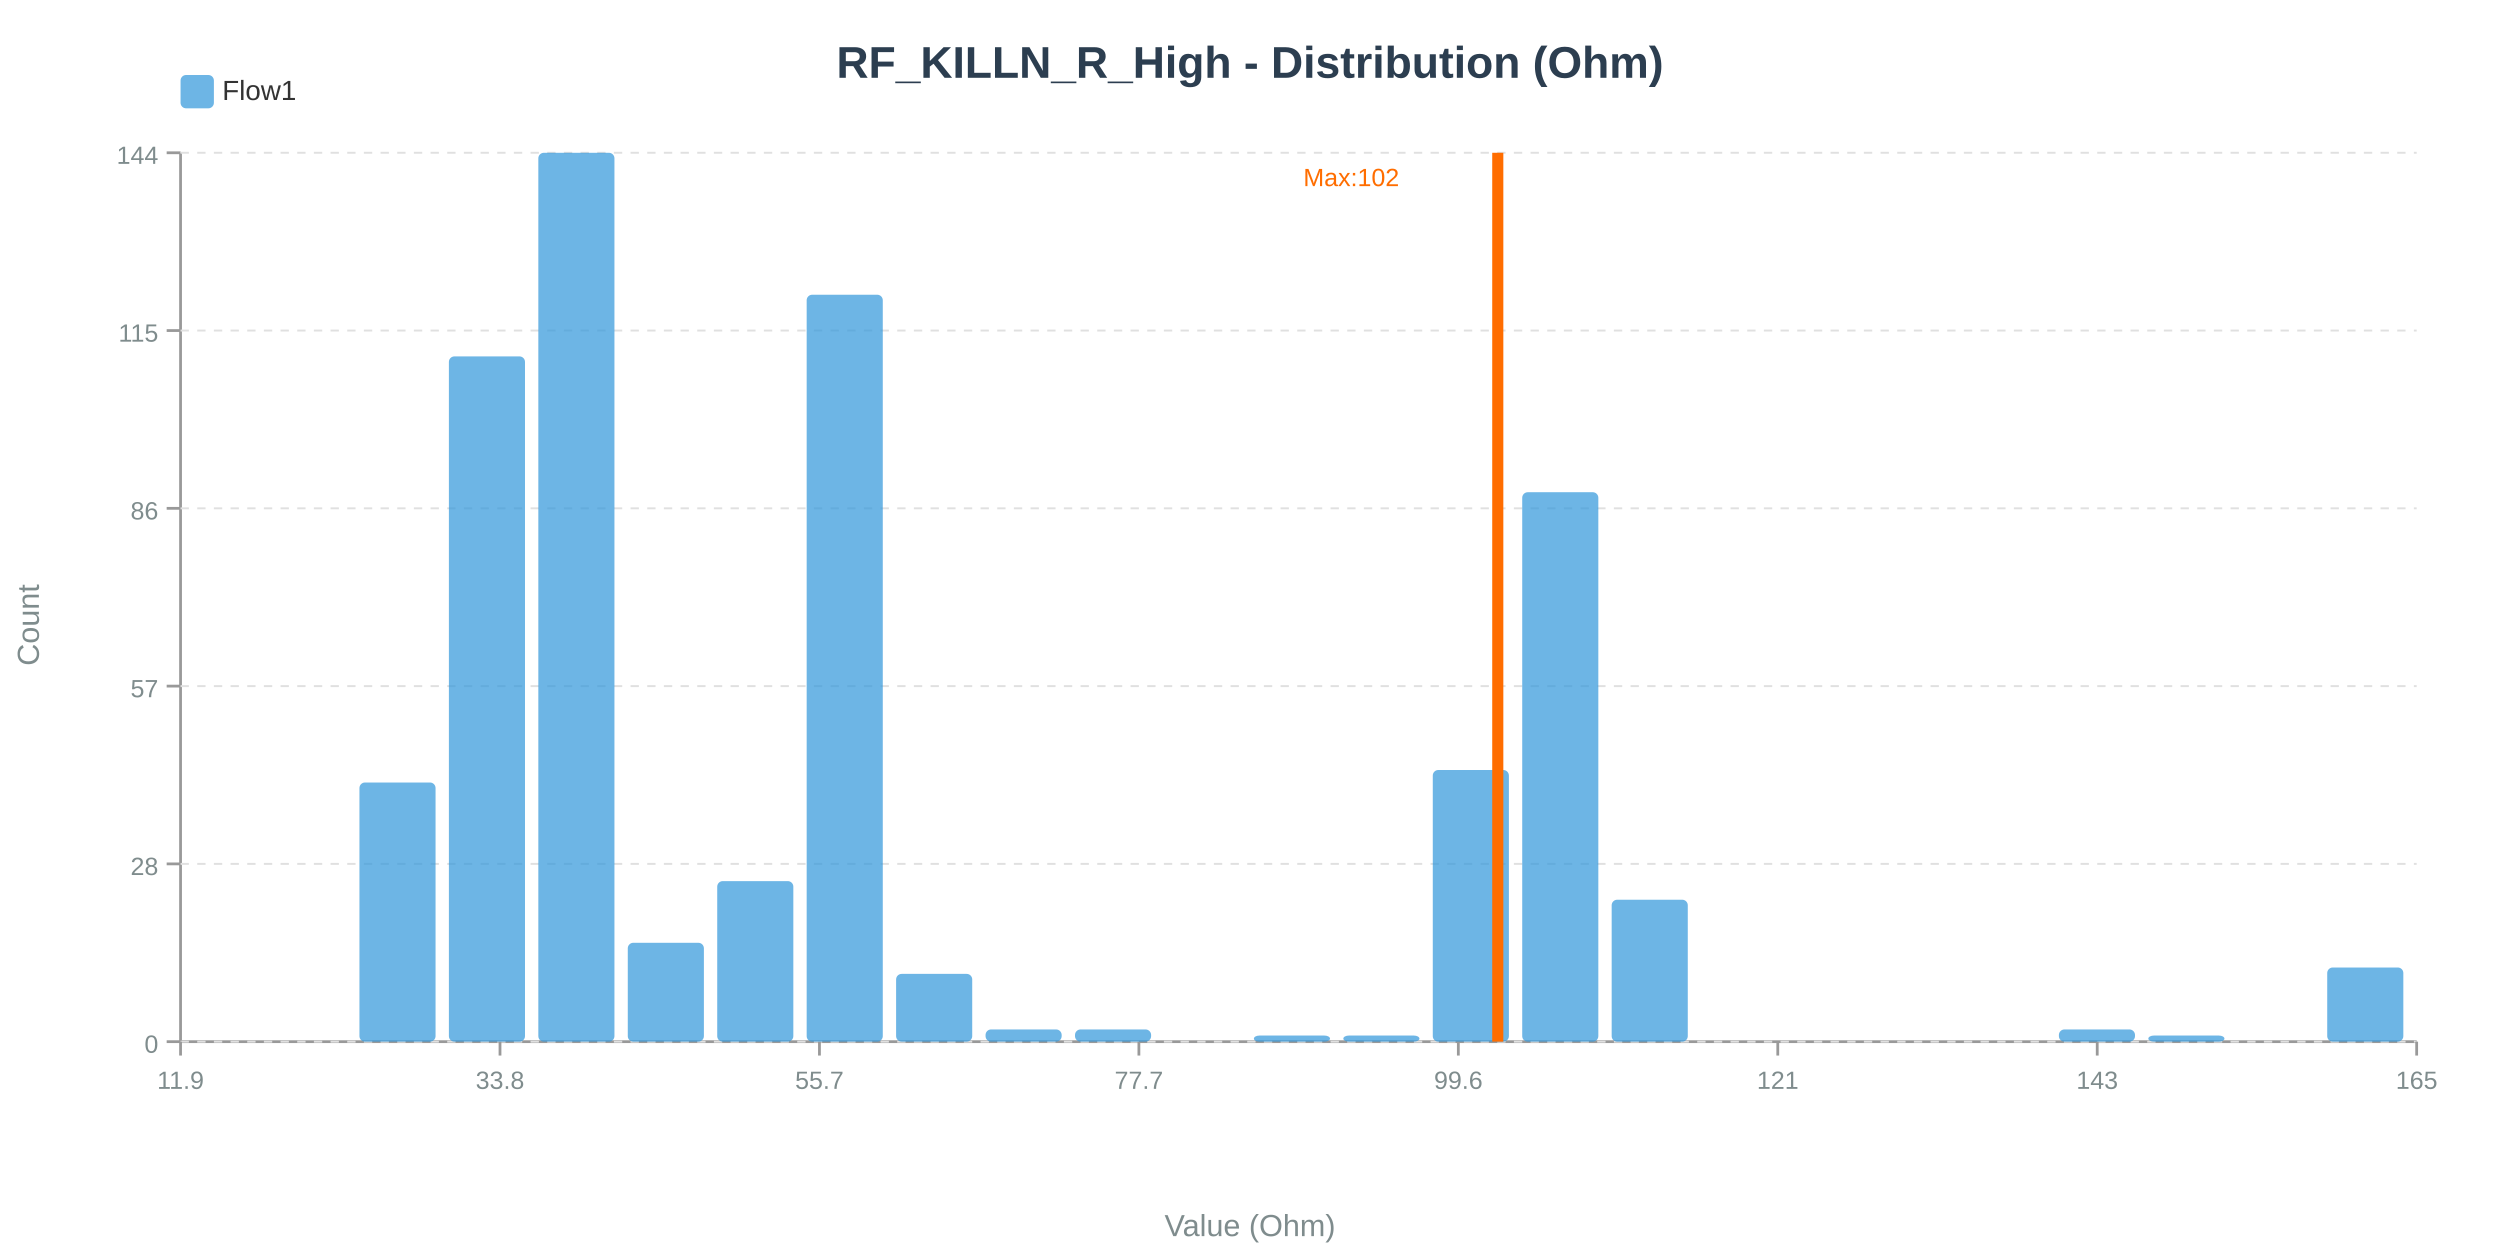
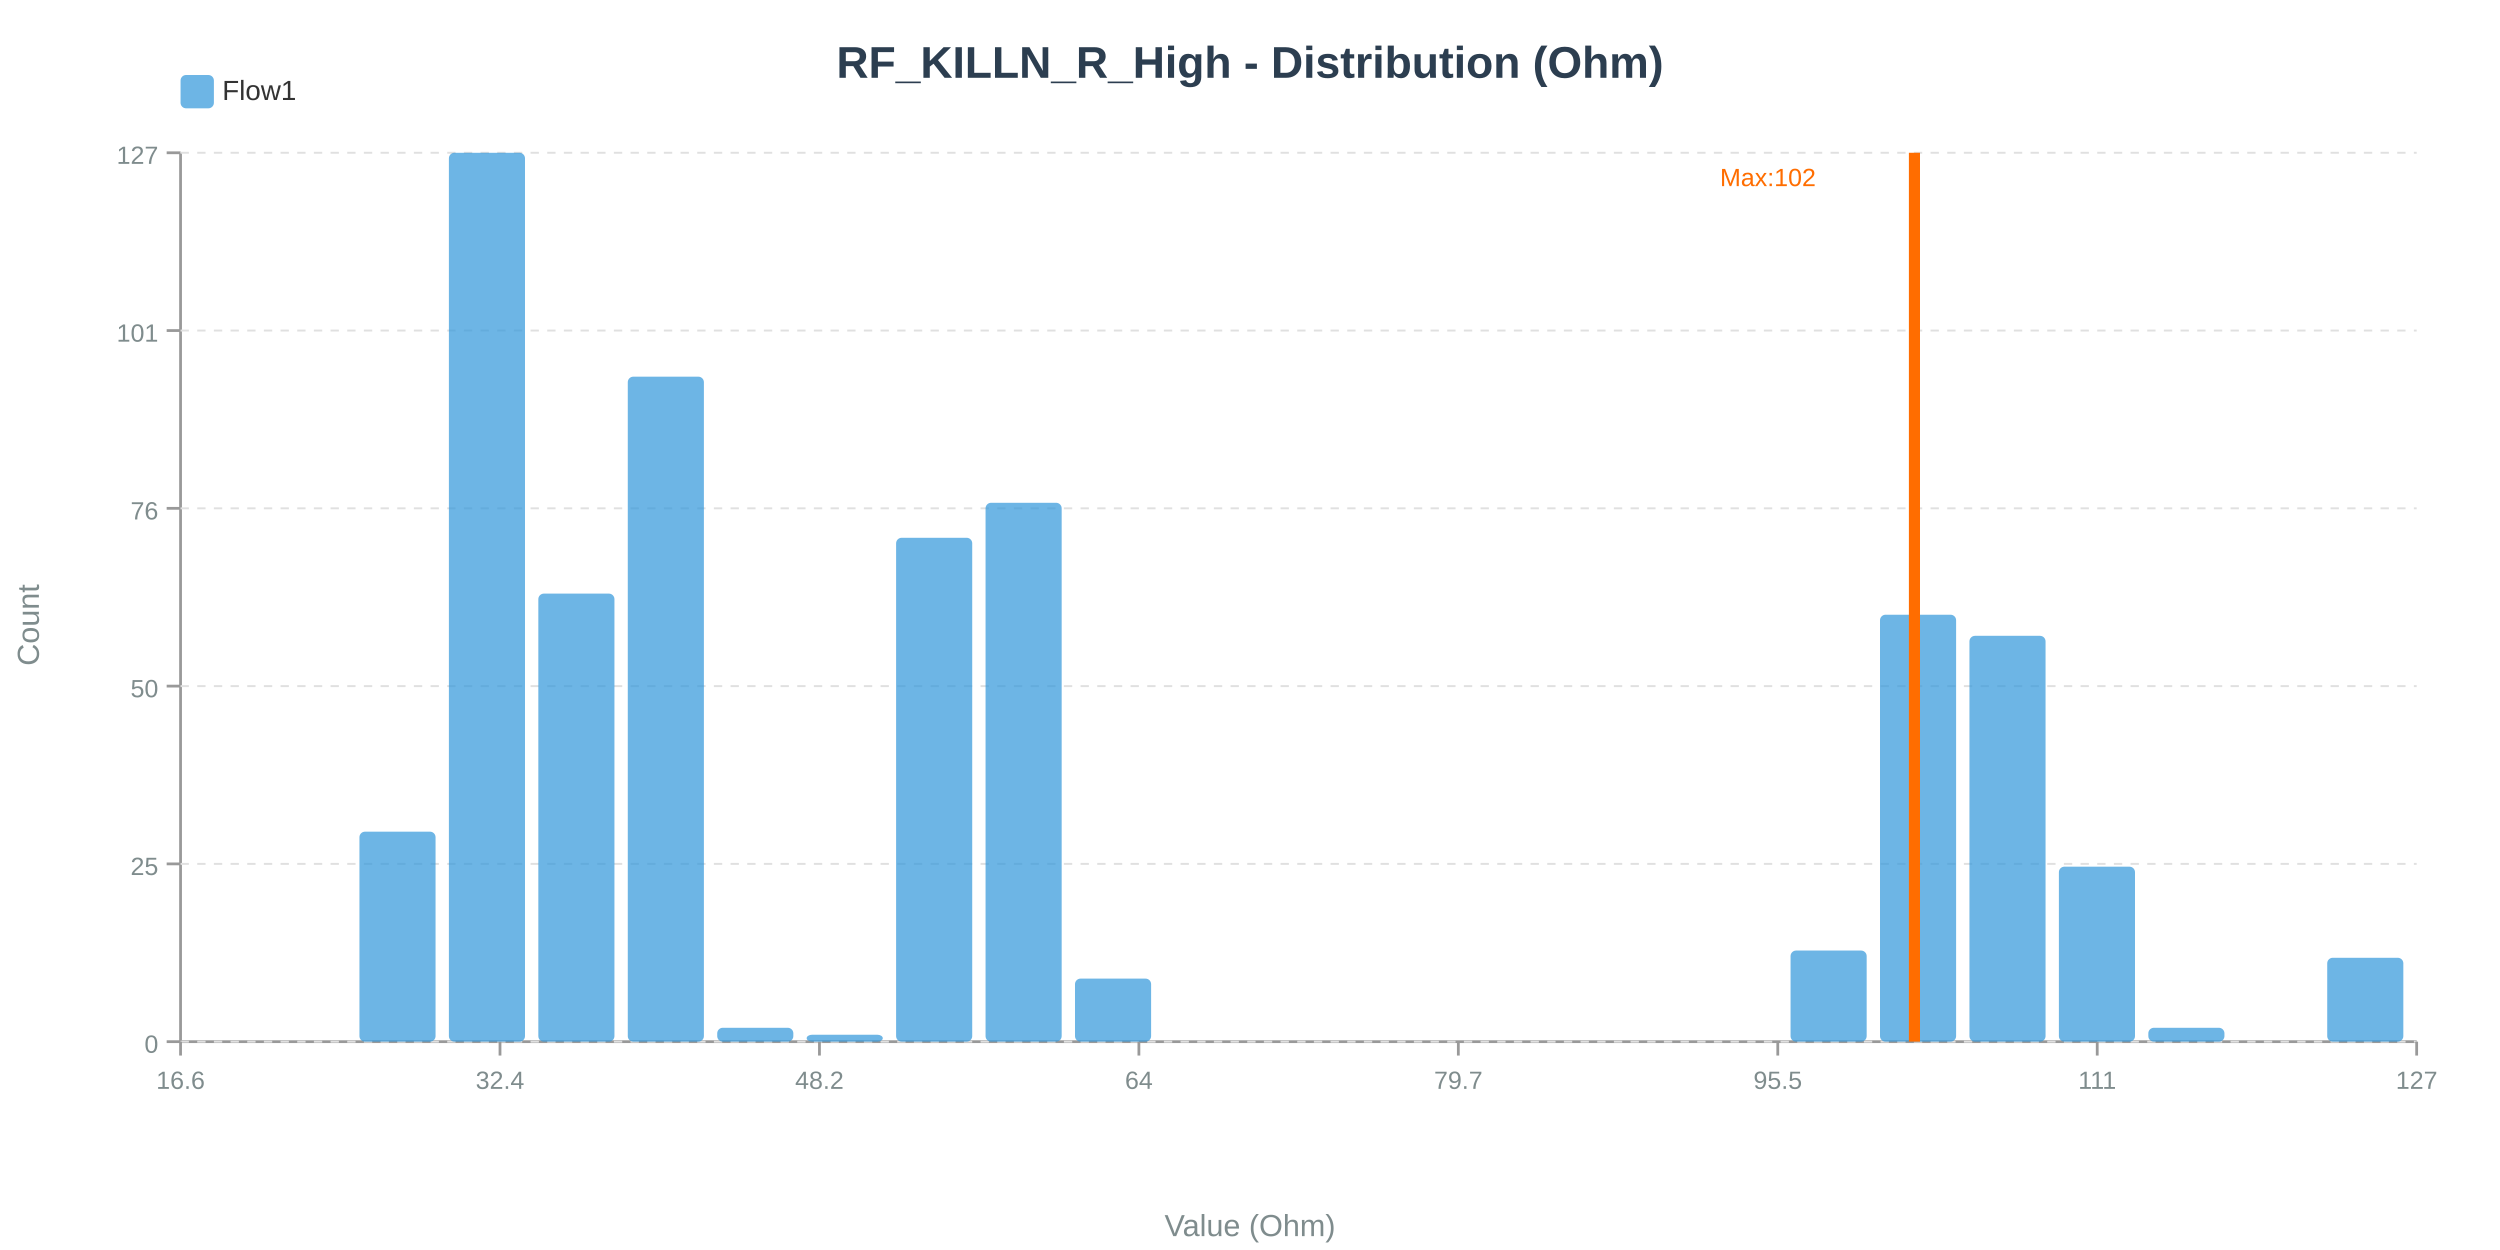
<svg xmlns="http://www.w3.org/2000/svg" width="900" height="450" viewBox="0 0 900 450">
  <rect width="900" height="450" fill="#ffffff" />
  <text x="450.0" y="28.0" font-size="16" font-weight="bold" text-anchor="middle" fill="#2c3e50" font-family="Arial,sans-serif">RF_KILLN_R_High - Distribution (Ohm)</text>
  <line x1="65.0" y1="375.0" x2="870.0" y2="375.0" stroke="#999" stroke-width="1" />
  <line x1="65.0" y1="55.0" x2="65.0" y2="375.0" stroke="#999" stroke-width="1" />
  <line x1="60.0" y1="375.0" x2="65.0" y2="375.0" stroke="#999" stroke-width="1" />
  <line x1="65.0" y1="375.0" x2="870.0" y2="375.0" stroke="#e0e0e0" stroke-width="0.7" stroke-dasharray="3,3" />
  <text x="57.0" y="379.0" font-size="9" font-weight="normal" text-anchor="end" fill="#7f8c8d" font-family="Arial,sans-serif">0</text>
  <line x1="60.0" y1="311.0" x2="65.0" y2="311.0" stroke="#999" stroke-width="1" />
  <line x1="65.0" y1="311.0" x2="870.0" y2="311.0" stroke="#e0e0e0" stroke-width="0.7" stroke-dasharray="3,3" />
-   <text x="57.0" y="315.0" font-size="9" font-weight="normal" text-anchor="end" fill="#7f8c8d" font-family="Arial,sans-serif">28</text>
+   <text x="57.0" y="315.0" font-size="9" font-weight="normal" text-anchor="end" fill="#7f8c8d" font-family="Arial,sans-serif">25</text>
  <line x1="60.0" y1="247.0" x2="65.0" y2="247.0" stroke="#999" stroke-width="1" />
  <line x1="65.0" y1="247.0" x2="870.0" y2="247.0" stroke="#e0e0e0" stroke-width="0.7" stroke-dasharray="3,3" />
-   <text x="57.0" y="251.0" font-size="9" font-weight="normal" text-anchor="end" fill="#7f8c8d" font-family="Arial,sans-serif">57</text>
+   <text x="57.0" y="251.0" font-size="9" font-weight="normal" text-anchor="end" fill="#7f8c8d" font-family="Arial,sans-serif">50</text>
  <line x1="60.0" y1="183.0" x2="65.0" y2="183.0" stroke="#999" stroke-width="1" />
  <line x1="65.0" y1="183.0" x2="870.0" y2="183.0" stroke="#e0e0e0" stroke-width="0.7" stroke-dasharray="3,3" />
-   <text x="57.0" y="187.0" font-size="9" font-weight="normal" text-anchor="end" fill="#7f8c8d" font-family="Arial,sans-serif">86</text>
+   <text x="57.0" y="187.0" font-size="9" font-weight="normal" text-anchor="end" fill="#7f8c8d" font-family="Arial,sans-serif">76</text>
  <line x1="60.0" y1="119.0" x2="65.0" y2="119.0" stroke="#999" stroke-width="1" />
  <line x1="65.0" y1="119.0" x2="870.0" y2="119.0" stroke="#e0e0e0" stroke-width="0.7" stroke-dasharray="3,3" />
-   <text x="57.0" y="123.0" font-size="9" font-weight="normal" text-anchor="end" fill="#7f8c8d" font-family="Arial,sans-serif">115</text>
+   <text x="57.0" y="123.0" font-size="9" font-weight="normal" text-anchor="end" fill="#7f8c8d" font-family="Arial,sans-serif">101</text>
  <line x1="60.0" y1="55.0" x2="65.0" y2="55.0" stroke="#999" stroke-width="1" />
  <line x1="65.0" y1="55.0" x2="870.0" y2="55.0" stroke="#e0e0e0" stroke-width="0.7" stroke-dasharray="3,3" />
-   <text x="57.0" y="59.0" font-size="9" font-weight="normal" text-anchor="end" fill="#7f8c8d" font-family="Arial,sans-serif">144</text>
+   <text x="57.0" y="59.0" font-size="9" font-weight="normal" text-anchor="end" fill="#7f8c8d" font-family="Arial,sans-serif">127</text>
  <line x1="65.0" y1="375.0" x2="65.0" y2="380.0" stroke="#999" stroke-width="1" />
-   <text x="65.0" y="392.0" font-size="9" font-weight="normal" text-anchor="middle" fill="#7f8c8d" font-family="Arial,sans-serif">11.9</text>
+   <text x="65.0" y="392.0" font-size="9" font-weight="normal" text-anchor="middle" fill="#7f8c8d" font-family="Arial,sans-serif">16.6</text>
  <line x1="180.0" y1="375.0" x2="180.0" y2="380.0" stroke="#999" stroke-width="1" />
-   <text x="180.0" y="392.0" font-size="9" font-weight="normal" text-anchor="middle" fill="#7f8c8d" font-family="Arial,sans-serif">33.8</text>
+   <text x="180.0" y="392.0" font-size="9" font-weight="normal" text-anchor="middle" fill="#7f8c8d" font-family="Arial,sans-serif">32.4</text>
  <line x1="295.0" y1="375.0" x2="295.0" y2="380.0" stroke="#999" stroke-width="1" />
-   <text x="295.0" y="392.0" font-size="9" font-weight="normal" text-anchor="middle" fill="#7f8c8d" font-family="Arial,sans-serif">55.7</text>
+   <text x="295.0" y="392.0" font-size="9" font-weight="normal" text-anchor="middle" fill="#7f8c8d" font-family="Arial,sans-serif">48.2</text>
  <line x1="410.0" y1="375.0" x2="410.0" y2="380.0" stroke="#999" stroke-width="1" />
-   <text x="410.0" y="392.0" font-size="9" font-weight="normal" text-anchor="middle" fill="#7f8c8d" font-family="Arial,sans-serif">77.7</text>
+   <text x="410.0" y="392.0" font-size="9" font-weight="normal" text-anchor="middle" fill="#7f8c8d" font-family="Arial,sans-serif">64</text>
  <line x1="525.0" y1="375.0" x2="525.0" y2="380.0" stroke="#999" stroke-width="1" />
-   <text x="525.0" y="392.0" font-size="9" font-weight="normal" text-anchor="middle" fill="#7f8c8d" font-family="Arial,sans-serif">99.6</text>
+   <text x="525.0" y="392.0" font-size="9" font-weight="normal" text-anchor="middle" fill="#7f8c8d" font-family="Arial,sans-serif">79.7</text>
  <line x1="640.0" y1="375.0" x2="640.0" y2="380.0" stroke="#999" stroke-width="1" />
-   <text x="640.0" y="392.0" font-size="9" font-weight="normal" text-anchor="middle" fill="#7f8c8d" font-family="Arial,sans-serif">121</text>
+   <text x="640.0" y="392.0" font-size="9" font-weight="normal" text-anchor="middle" fill="#7f8c8d" font-family="Arial,sans-serif">95.5</text>
  <line x1="755.0" y1="375.0" x2="755.0" y2="380.0" stroke="#999" stroke-width="1" />
-   <text x="755.0" y="392.0" font-size="9" font-weight="normal" text-anchor="middle" fill="#7f8c8d" font-family="Arial,sans-serif">143</text>
+   <text x="755.0" y="392.0" font-size="9" font-weight="normal" text-anchor="middle" fill="#7f8c8d" font-family="Arial,sans-serif">111</text>
  <line x1="870.0" y1="375.0" x2="870.0" y2="380.0" stroke="#999" stroke-width="1" />
-   <text x="870.0" y="392.0" font-size="9" font-weight="normal" text-anchor="middle" fill="#7f8c8d" font-family="Arial,sans-serif">165</text>
+   <text x="870.0" y="392.0" font-size="9" font-weight="normal" text-anchor="middle" fill="#7f8c8d" font-family="Arial,sans-serif">127</text>
  <text x="450.0" y="445.0" font-size="11" font-weight="normal" text-anchor="middle" fill="#7f8c8d" font-family="Arial,sans-serif">Value (Ohm)</text>
  <text x="14.0" y="225.0" font-size="11" font-weight="normal" text-anchor="middle" fill="#7f8c8d" font-family="Arial,sans-serif" transform="rotate(-90,14,225.0)">Count</text>
-   <rect x="129.4" y="281.7" width="27.4" height="93.3" fill="#3498db" stroke="none" stroke-width="1" opacity="0.72" rx="2" />
-   <rect x="161.6" y="128.3" width="27.4" height="246.7" fill="#3498db" stroke="none" stroke-width="1" opacity="0.72" rx="2" />
-   <rect x="193.8" y="55.0" width="27.4" height="320.0" fill="#3498db" stroke="none" stroke-width="1" opacity="0.72" rx="2" />
-   <rect x="226.0" y="339.4" width="27.4" height="35.6" fill="#3498db" stroke="none" stroke-width="1" opacity="0.72" rx="2" />
-   <rect x="258.2" y="317.2" width="27.4" height="57.8" fill="#3498db" stroke="none" stroke-width="1" opacity="0.72" rx="2" />
-   <rect x="290.4" y="106.1" width="27.4" height="268.9" fill="#3498db" stroke="none" stroke-width="1" opacity="0.72" rx="2" />
-   <rect x="322.6" y="350.6" width="27.4" height="24.4" fill="#3498db" stroke="none" stroke-width="1" opacity="0.72" rx="2" />
-   <rect x="354.8" y="370.6" width="27.4" height="4.4" fill="#3498db" stroke="none" stroke-width="1" opacity="0.72" rx="2" />
-   <rect x="387.0" y="370.6" width="27.4" height="4.4" fill="#3498db" stroke="none" stroke-width="1" opacity="0.72" rx="2" />
-   <rect x="451.4" y="372.8" width="27.4" height="2.2" fill="#3498db" stroke="none" stroke-width="1" opacity="0.72" rx="2" />
-   <rect x="483.6" y="372.8" width="27.4" height="2.2" fill="#3498db" stroke="none" stroke-width="1" opacity="0.72" rx="2" />
-   <rect x="515.8" y="277.2" width="27.4" height="97.8" fill="#3498db" stroke="none" stroke-width="1" opacity="0.72" rx="2" />
-   <rect x="548.0" y="177.2" width="27.4" height="197.8" fill="#3498db" stroke="none" stroke-width="1" opacity="0.72" rx="2" />
-   <rect x="580.2" y="323.9" width="27.4" height="51.1" fill="#3498db" stroke="none" stroke-width="1" opacity="0.72" rx="2" />
-   <rect x="741.2" y="370.6" width="27.4" height="4.4" fill="#3498db" stroke="none" stroke-width="1" opacity="0.72" rx="2" />
-   <rect x="773.4" y="372.8" width="27.4" height="2.2" fill="#3498db" stroke="none" stroke-width="1" opacity="0.72" rx="2" />
-   <rect x="837.8" y="348.3" width="27.4" height="26.7" fill="#3498db" stroke="none" stroke-width="1" opacity="0.72" rx="2" />
+   <rect x="129.4" y="299.4" width="27.4" height="75.6" fill="#3498db" stroke="none" stroke-width="1" opacity="0.72" rx="2" />
+   <rect x="161.6" y="55.0" width="27.4" height="320.0" fill="#3498db" stroke="none" stroke-width="1" opacity="0.72" rx="2" />
+   <rect x="193.8" y="213.7" width="27.4" height="161.3" fill="#3498db" stroke="none" stroke-width="1" opacity="0.72" rx="2" />
+   <rect x="226.0" y="135.6" width="27.4" height="239.4" fill="#3498db" stroke="none" stroke-width="1" opacity="0.72" rx="2" />
+   <rect x="258.2" y="370.0" width="27.4" height="5.0" fill="#3498db" stroke="none" stroke-width="1" opacity="0.72" rx="2" />
+   <rect x="290.4" y="372.5" width="27.4" height="2.5" fill="#3498db" stroke="none" stroke-width="1" opacity="0.72" rx="2" />
+   <rect x="322.6" y="193.6" width="27.4" height="181.4" fill="#3498db" stroke="none" stroke-width="1" opacity="0.72" rx="2" />
+   <rect x="354.8" y="181.0" width="27.4" height="194.0" fill="#3498db" stroke="none" stroke-width="1" opacity="0.72" rx="2" />
+   <rect x="387.0" y="352.3" width="27.4" height="22.7" fill="#3498db" stroke="none" stroke-width="1" opacity="0.72" rx="2" />
+   <rect x="644.6" y="342.2" width="27.4" height="32.8" fill="#3498db" stroke="none" stroke-width="1" opacity="0.72" rx="2" />
+   <rect x="676.8" y="221.3" width="27.4" height="153.7" fill="#3498db" stroke="none" stroke-width="1" opacity="0.72" rx="2" />
+   <rect x="709.0" y="228.9" width="27.4" height="146.1" fill="#3498db" stroke="none" stroke-width="1" opacity="0.72" rx="2" />
+   <rect x="741.2" y="312.0" width="27.4" height="63.0" fill="#3498db" stroke="none" stroke-width="1" opacity="0.72" rx="2" />
+   <rect x="773.4" y="370.0" width="27.4" height="5.0" fill="#3498db" stroke="none" stroke-width="1" opacity="0.72" rx="2" />
+   <rect x="837.8" y="344.8" width="27.4" height="30.2" fill="#3498db" stroke="none" stroke-width="1" opacity="0.72" rx="2" />
  <rect x="65.0" y="27.0" width="12.0" height="12.0" fill="#3498db" stroke="none" stroke-width="1" opacity="0.72" rx="2" />
  <text x="80.0" y="36.0" font-size="10" font-weight="normal" text-anchor="start" fill="#333" font-family="Arial,sans-serif">Flow1</text>
  <g class="spec-el">
-     <line x1="539.2" y1="55.0" x2="539.2" y2="375.0" stroke="#ff6d00" stroke-width="4" />
-     <text x="469.2" y="67.0" font-size="9" font-weight="normal" text-anchor="start" fill="#ff6d00" font-family="Arial,sans-serif">Max:102</text>
+     <line x1="689.2" y1="55.0" x2="689.2" y2="375.0" stroke="#ff6d00" stroke-width="4" />
+     <text x="619.2" y="67.0" font-size="9" font-weight="normal" text-anchor="start" fill="#ff6d00" font-family="Arial,sans-serif">Max:102</text>
  </g>
</svg>
